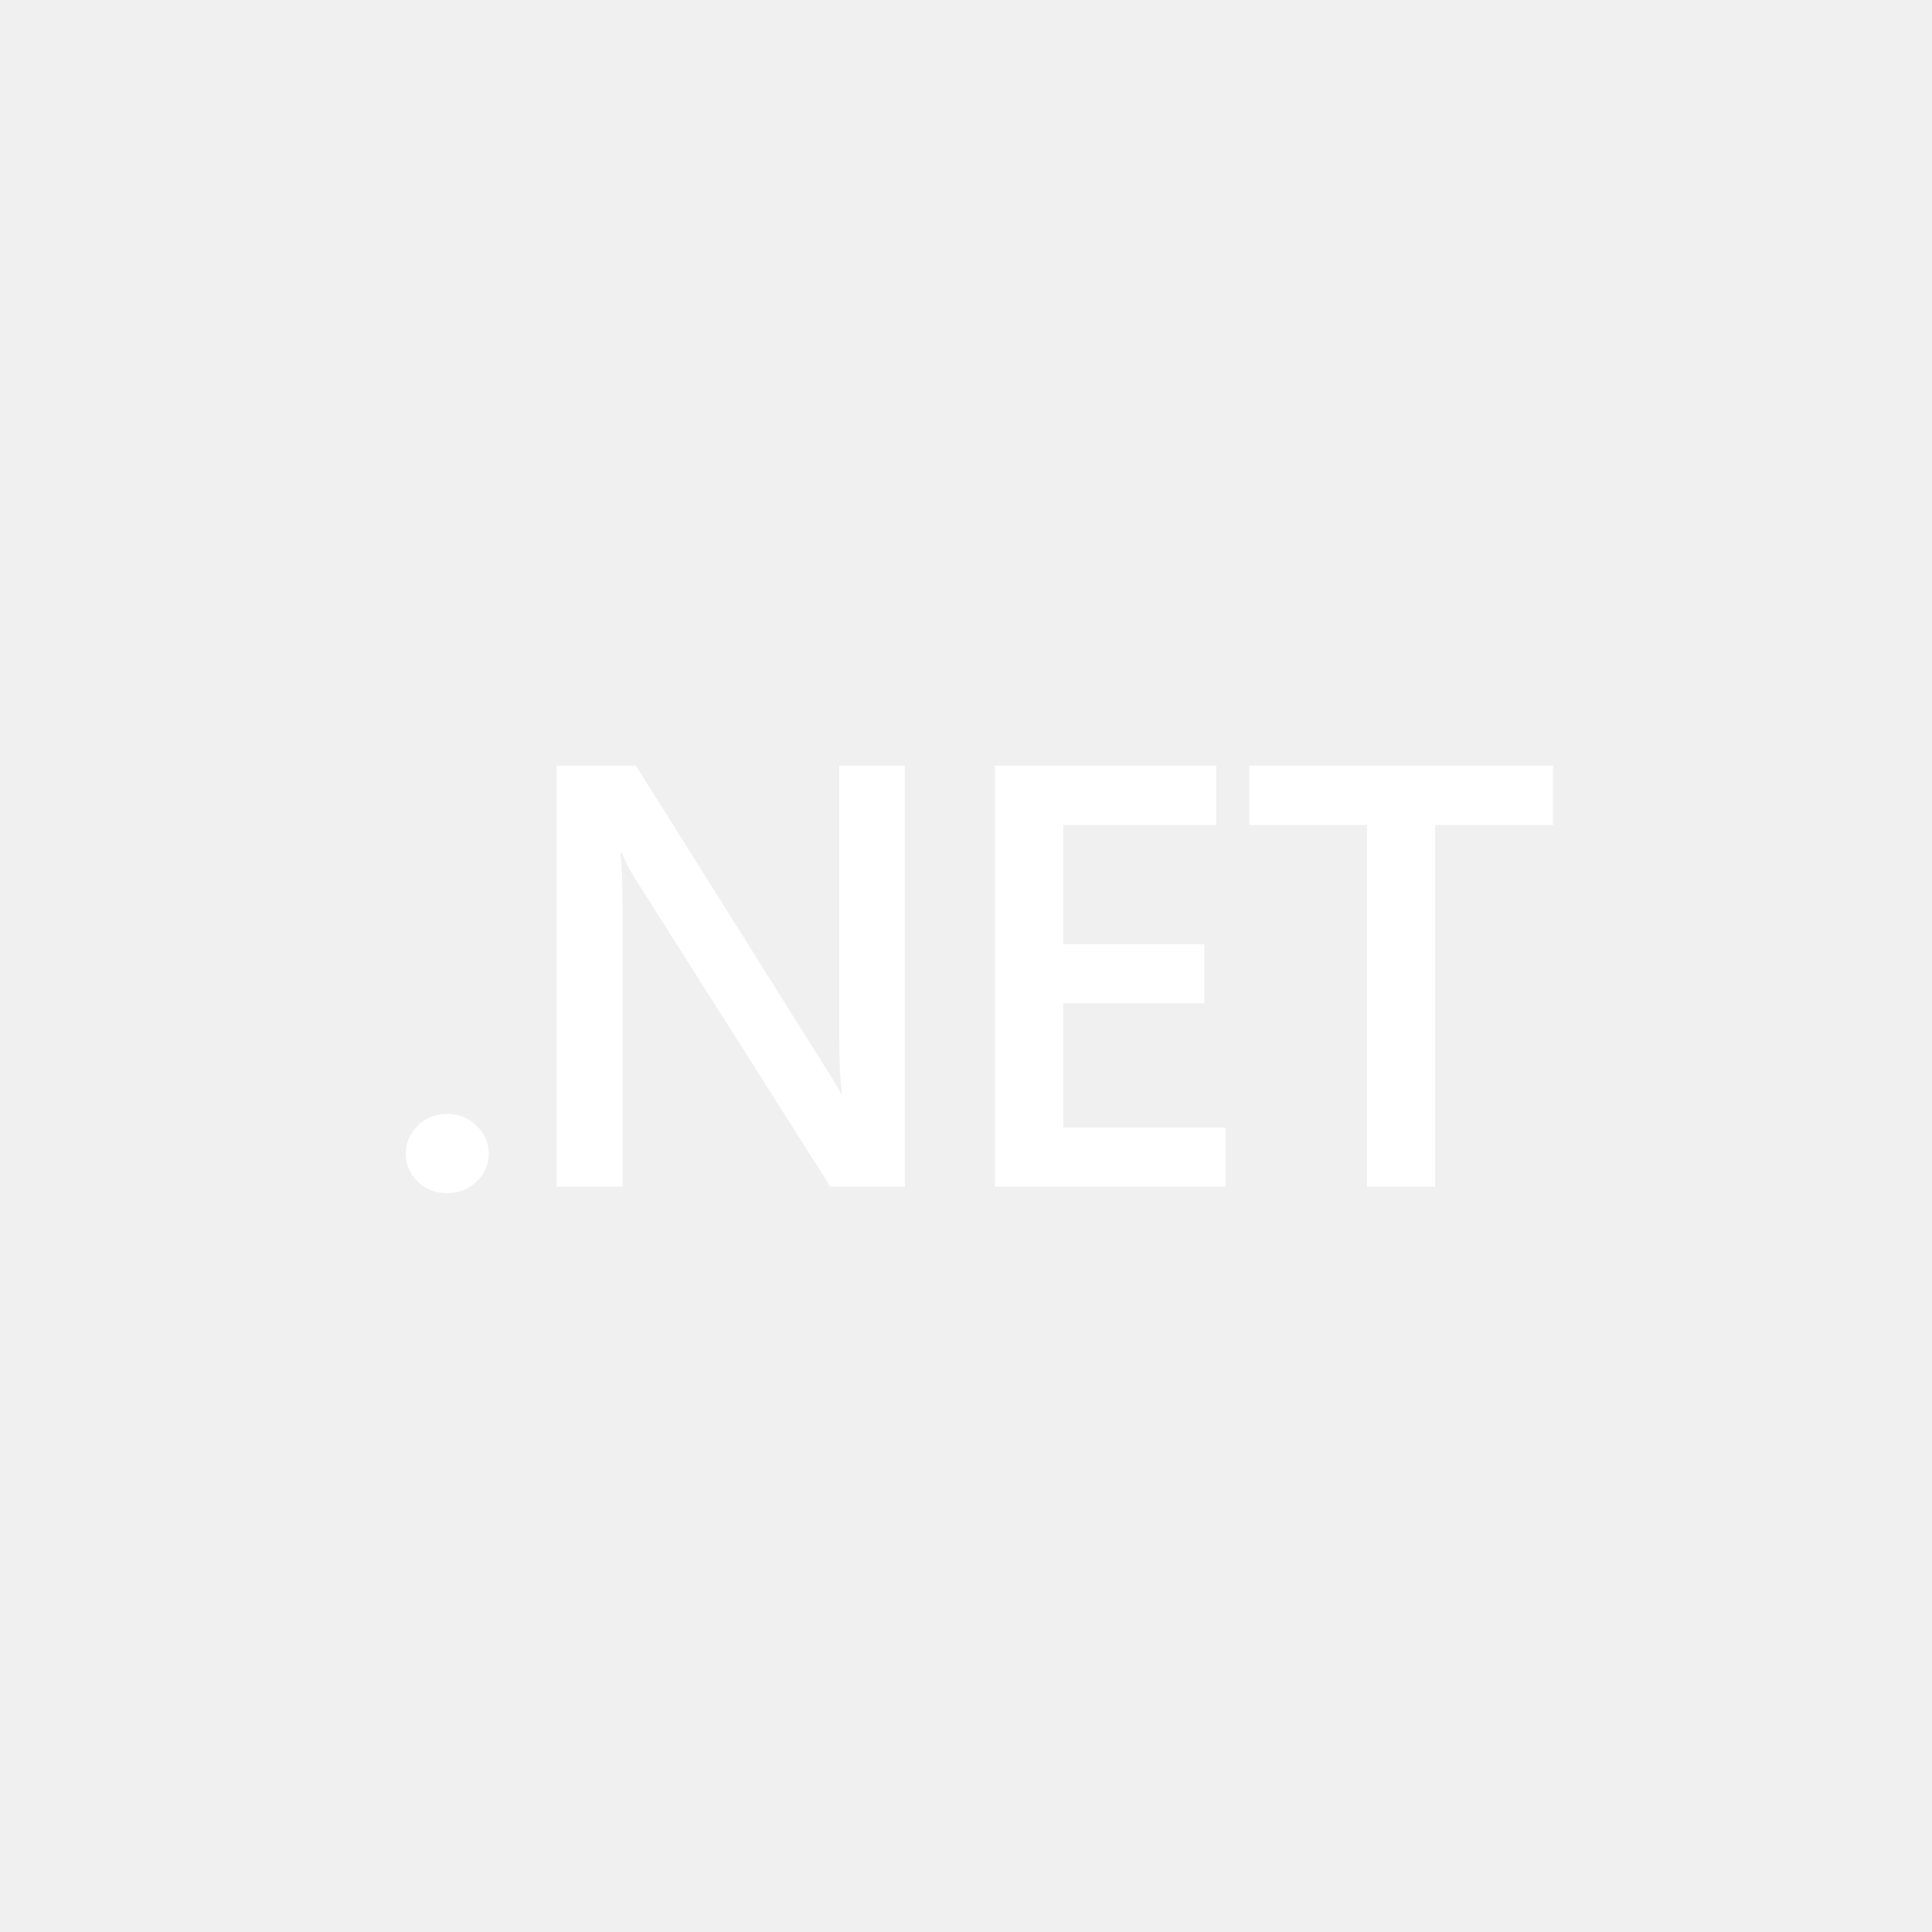
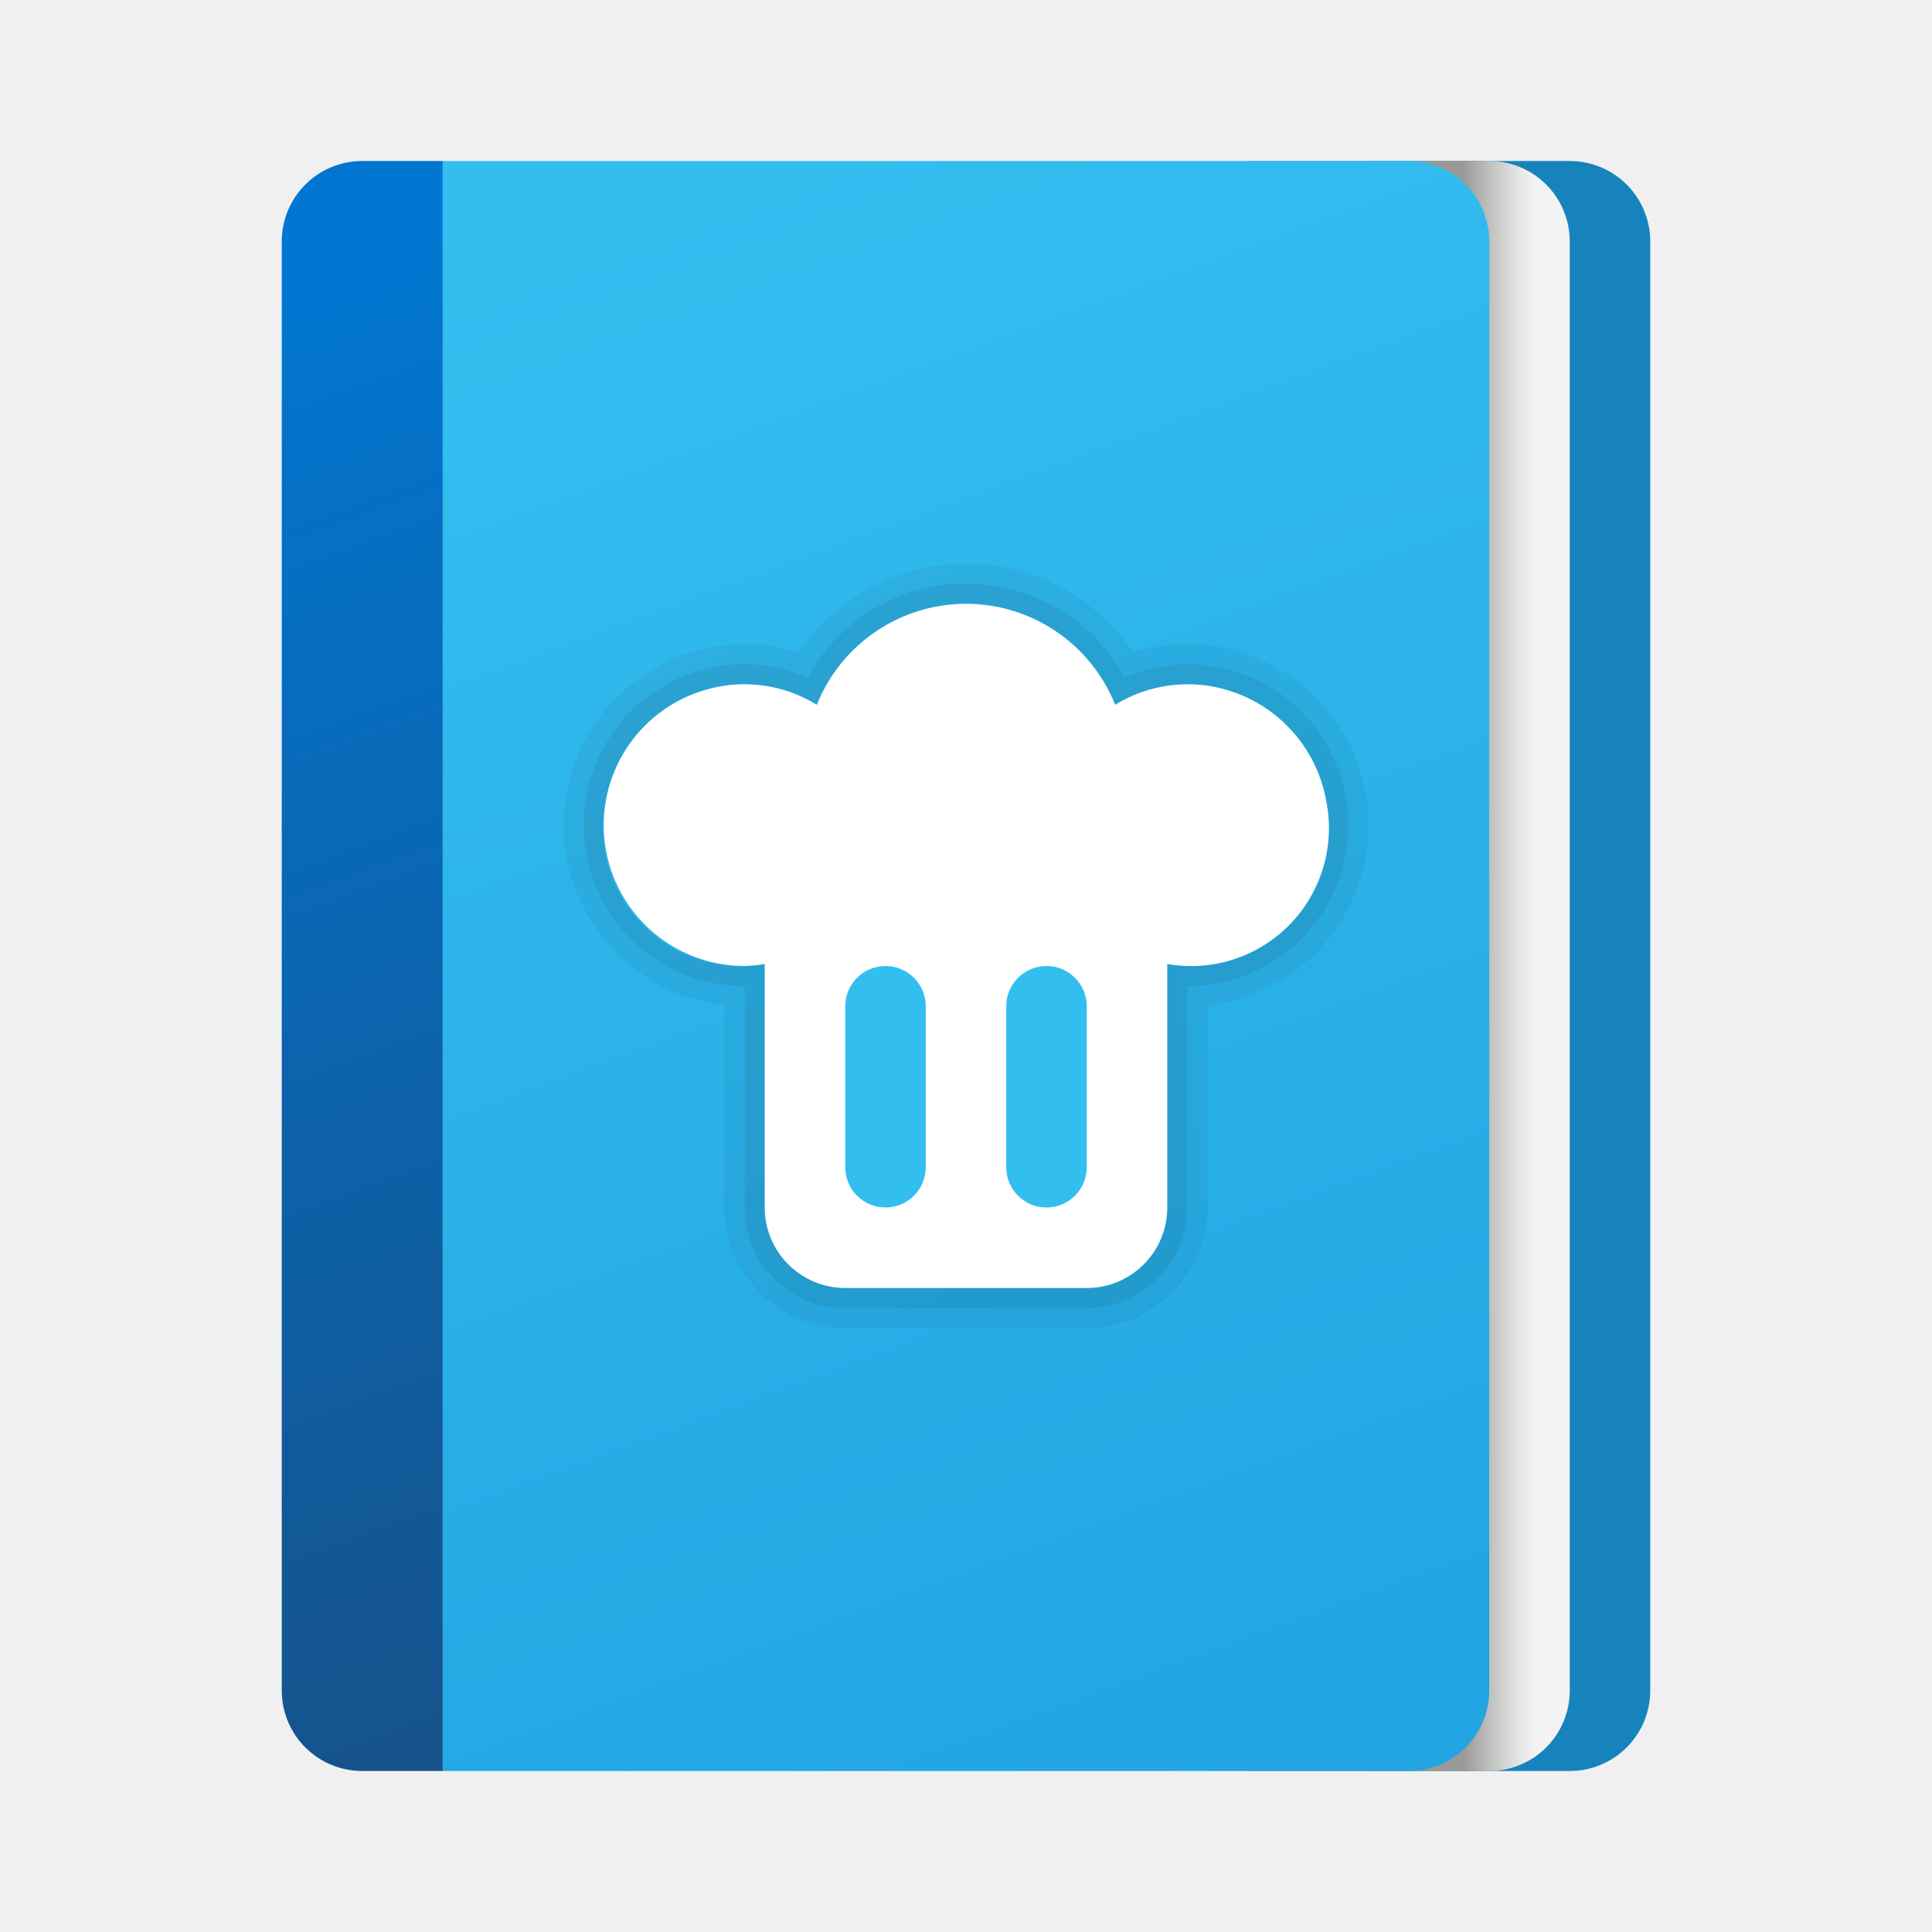
- <svg xmlns="http://www.w3.org/2000/svg" width="456" height="456" viewBox="0 0 456 456" version="1.1" xml:space="preserve" style="fill-rule:evenodd;clip-rule:evenodd;stroke-linejoin:round;stroke-miterlimit:2;">
-   <path d="m 105.5,281.609 c -2.703,0 -5.001,-0.9 -6.893,-2.702 -1.892,-1.848 -2.838,-4.042 -2.838,-6.582 0,-2.587 0.946,-4.804 2.838,-6.652 1.892,-1.848 4.19,-2.772 6.893,-2.772 2.748,0 5.068,0.924 6.96,2.772 1.937,1.848 2.906,4.064 2.906,6.652 0,2.54 -0.968,4.734 -2.906,6.582 -1.892,1.802 -4.212,2.702 -6.96,2.702 z" style="fill:#ffffff;fill-rule:nonzero;stroke-width:0.838" />
-   <path d="M 213.561,280.084 H 195.99 L 149.7,207.054 c -1.171,-1.848 -2.14,-3.765 -2.906,-5.751 h -0.406 c 0.361,2.125 0.541,6.675 0.541,13.65 v 65.132 h -15.543 v -99.36 h 18.719 l 44.737,71.298 c 1.892,2.957 3.109,4.989 3.649,6.098 h 0.27 c -0.45,-2.632 -0.676,-7.09 -0.676,-13.373 v -64.023 h 15.476 z" style="fill:#ffffff;fill-rule:nonzero;stroke-width:0.838" />
-   <path d="m 289.251,280.084 h -54.401 v -99.36 h 52.238 v 13.997 h -36.154 v 28.131 h 33.316 v 13.927 h -33.316 v 29.378 h 38.316 z" style="fill:#ffffff;fill-rule:nonzero;stroke-width:0.838" />
-   <path d="M 366.565,194.721 H 338.722 v 85.363 h -16.084 v -85.363 h -27.775 v -13.997 h 71.701 z" style="fill:#ffffff;fill-rule:nonzero;stroke-width:0.838" />
+ <svg xmlns="http://www.w3.org/2000/svg" xmlns:xlink="http://www.w3.org/1999/xlink" viewBox="0 0 48 48" width="512px" height="512px">
+   <defs>
+     <linearGradient id="cR5lMwCpV_pQhglfPBIWkb" x1="-832.143" x2="-832.143" y1="-128.695" y2="-131.837" data-name="Безымянный градиент 50" gradientTransform="matrix(0 -1 -1 0 -93.723 -808.143)" gradientUnits="userSpaceOnUse">
+       <stop offset=".441" stop-color="#999998" />
+       <stop offset=".653" stop-color="#c1c1c0" />
+       <stop offset=".88" stop-color="#e5e5e5" />
+       <stop offset="1" stop-color="#f3f3f3" />
+     </linearGradient>
+     <linearGradient id="cR5lMwCpV_pQhglfPBIWkc" x1="3.638" x2="15.691" y1="-364.572" y2="-397.405" data-name="Безымянный градиент 53" gradientTransform="matrix(1 0 0 -1 0 -356)" gradientUnits="userSpaceOnUse">
+       <stop offset="0" stop-color="#0176d0" />
+       <stop offset="1" stop-color="#16538c" />
+     </linearGradient>
+     <linearGradient id="cR5lMwCpV_pQhglfPBIWka" x1="16.78" x2="31.215" y1="-361.154" y2="-400.475" data-name="Безымянный градиент 43" gradientTransform="matrix(1 0 0 -1 0 -356)" gradientUnits="userSpaceOnUse">
+       <stop offset="0" stop-color="#33bef0" />
+       <stop offset="1" stop-color="#22a5e2" />
+     </linearGradient>
+     <linearGradient id="cR5lMwCpV_pQhglfPBIWkd" x1="22" x2="22" y1="22.412" y2="37.005" xlink:href="#cR5lMwCpV_pQhglfPBIWka" />
+     <linearGradient id="cR5lMwCpV_pQhglfPBIWke" x1="26" x2="26" y1="22.412" y2="37.005" xlink:href="#cR5lMwCpV_pQhglfPBIWka" />
+   </defs>
+   <path fill="#1783bd" d="M41,6V42a1.999,1.999,0,0,1-2,2H34V4h5A1.999,1.999,0,0,1,41,6Z" />
+   <path fill="url(#cR5lMwCpV_pQhglfPBIWkb)" d="M39,6V42a1.999,1.999,0,0,1-2,2H31V4h6A1.999,1.999,0,0,1,39,6Z" />
+   <path fill="url(#cR5lMwCpV_pQhglfPBIWkc)" d="M7,6V42a1.999,1.999,0,0,0,2,2h2V4H9A1.999,1.999,0,0,0,7,6Z" />
+   <path fill="url(#cR5lMwCpV_pQhglfPBIWka)" d="M35,4H11V44H35a1.999,1.999,0,0,0,2-2V6A1.999,1.999,0,0,0,35,4Z" />
+   <g>
+     <path d="M24,15a3.996,3.996,0,0,1,3.706,2.509A3.467,3.467,0,0,1,29.5,17a3.508,3.508,0,0,1,3.455,2.931A3.424,3.424,0,0,1,29,23.95V30a2,2,0,0,1-2,2H21a2,2,0,0,1-2-2V23.95a3.424,3.424,0,0,1-3.955-4.019A3.508,3.508,0,0,1,18.5,17a3.467,3.467,0,0,1,1.794.509A3.996,3.996,0,0,1,24,15m0-1a4.969,4.969,0,0,0-4.149,2.215A4.39,4.39,0,0,0,18.5,16a4.547,4.547,0,0,0-1.318.199A4.499,4.499,0,0,0,18,24.972V30a3.003,3.003,0,0,0,3,3h6a3.003,3.003,0,0,0,3-3V24.972a4.499,4.499,0,0,0,.818-8.774A4.547,4.547,0,0,0,29.5,16a4.389,4.389,0,0,0-1.351.215A4.969,4.969,0,0,0,24,14Z" opacity=".05" />
+     <path d="M24,15a3.996,3.996,0,0,1,3.706,2.509A3.467,3.467,0,0,1,29.5,17a3.508,3.508,0,0,1,3.455,2.931A3.424,3.424,0,0,1,29,23.95V30a2,2,0,0,1-2,2H21a2,2,0,0,1-2-2V23.95a3.424,3.424,0,0,1-3.955-4.019A3.508,3.508,0,0,1,18.5,17a3.467,3.467,0,0,1,1.794.509A3.996,3.996,0,0,1,24,15m0-.5a4.474,4.474,0,0,0-3.937,2.329A3.931,3.931,0,0,0,18.5,16.5a4.047,4.047,0,0,0-1.173.177A3.999,3.999,0,0,0,18.5,24.5V30A2.503,2.503,0,0,0,21,32.5h6A2.503,2.503,0,0,0,29.5,30V24.5a3.999,3.999,0,0,0,1.173-7.823A4.047,4.047,0,0,0,29.5,16.5a3.931,3.931,0,0,0-1.563.329A4.474,4.474,0,0,0,24,14.5Z" opacity=".07" />
+     <path fill="#fff" d="M30.528,17.156a3.434,3.434,0,0,0-2.822.354,3.992,3.992,0,0,0-7.412,0,3.434,3.434,0,0,0-2.822-.354A3.499,3.499,0,0,0,18.5,24a3.47,3.47,0,0,0,.5-.05V30a2,2,0,0,0,2,2h6a2,2,0,0,0,2-2V23.95a3.424,3.424,0,0,0,3.955-4.019A3.514,3.514,0,0,0,30.528,17.156Z" />
+     <rect width="2" height="6" x="21" y="24" fill="url(#cR5lMwCpV_pQhglfPBIWkd)" rx="1" />
+     <rect width="2" height="6" x="25" y="24" fill="url(#cR5lMwCpV_pQhglfPBIWke)" rx="1" />
+   </g>
</svg>
